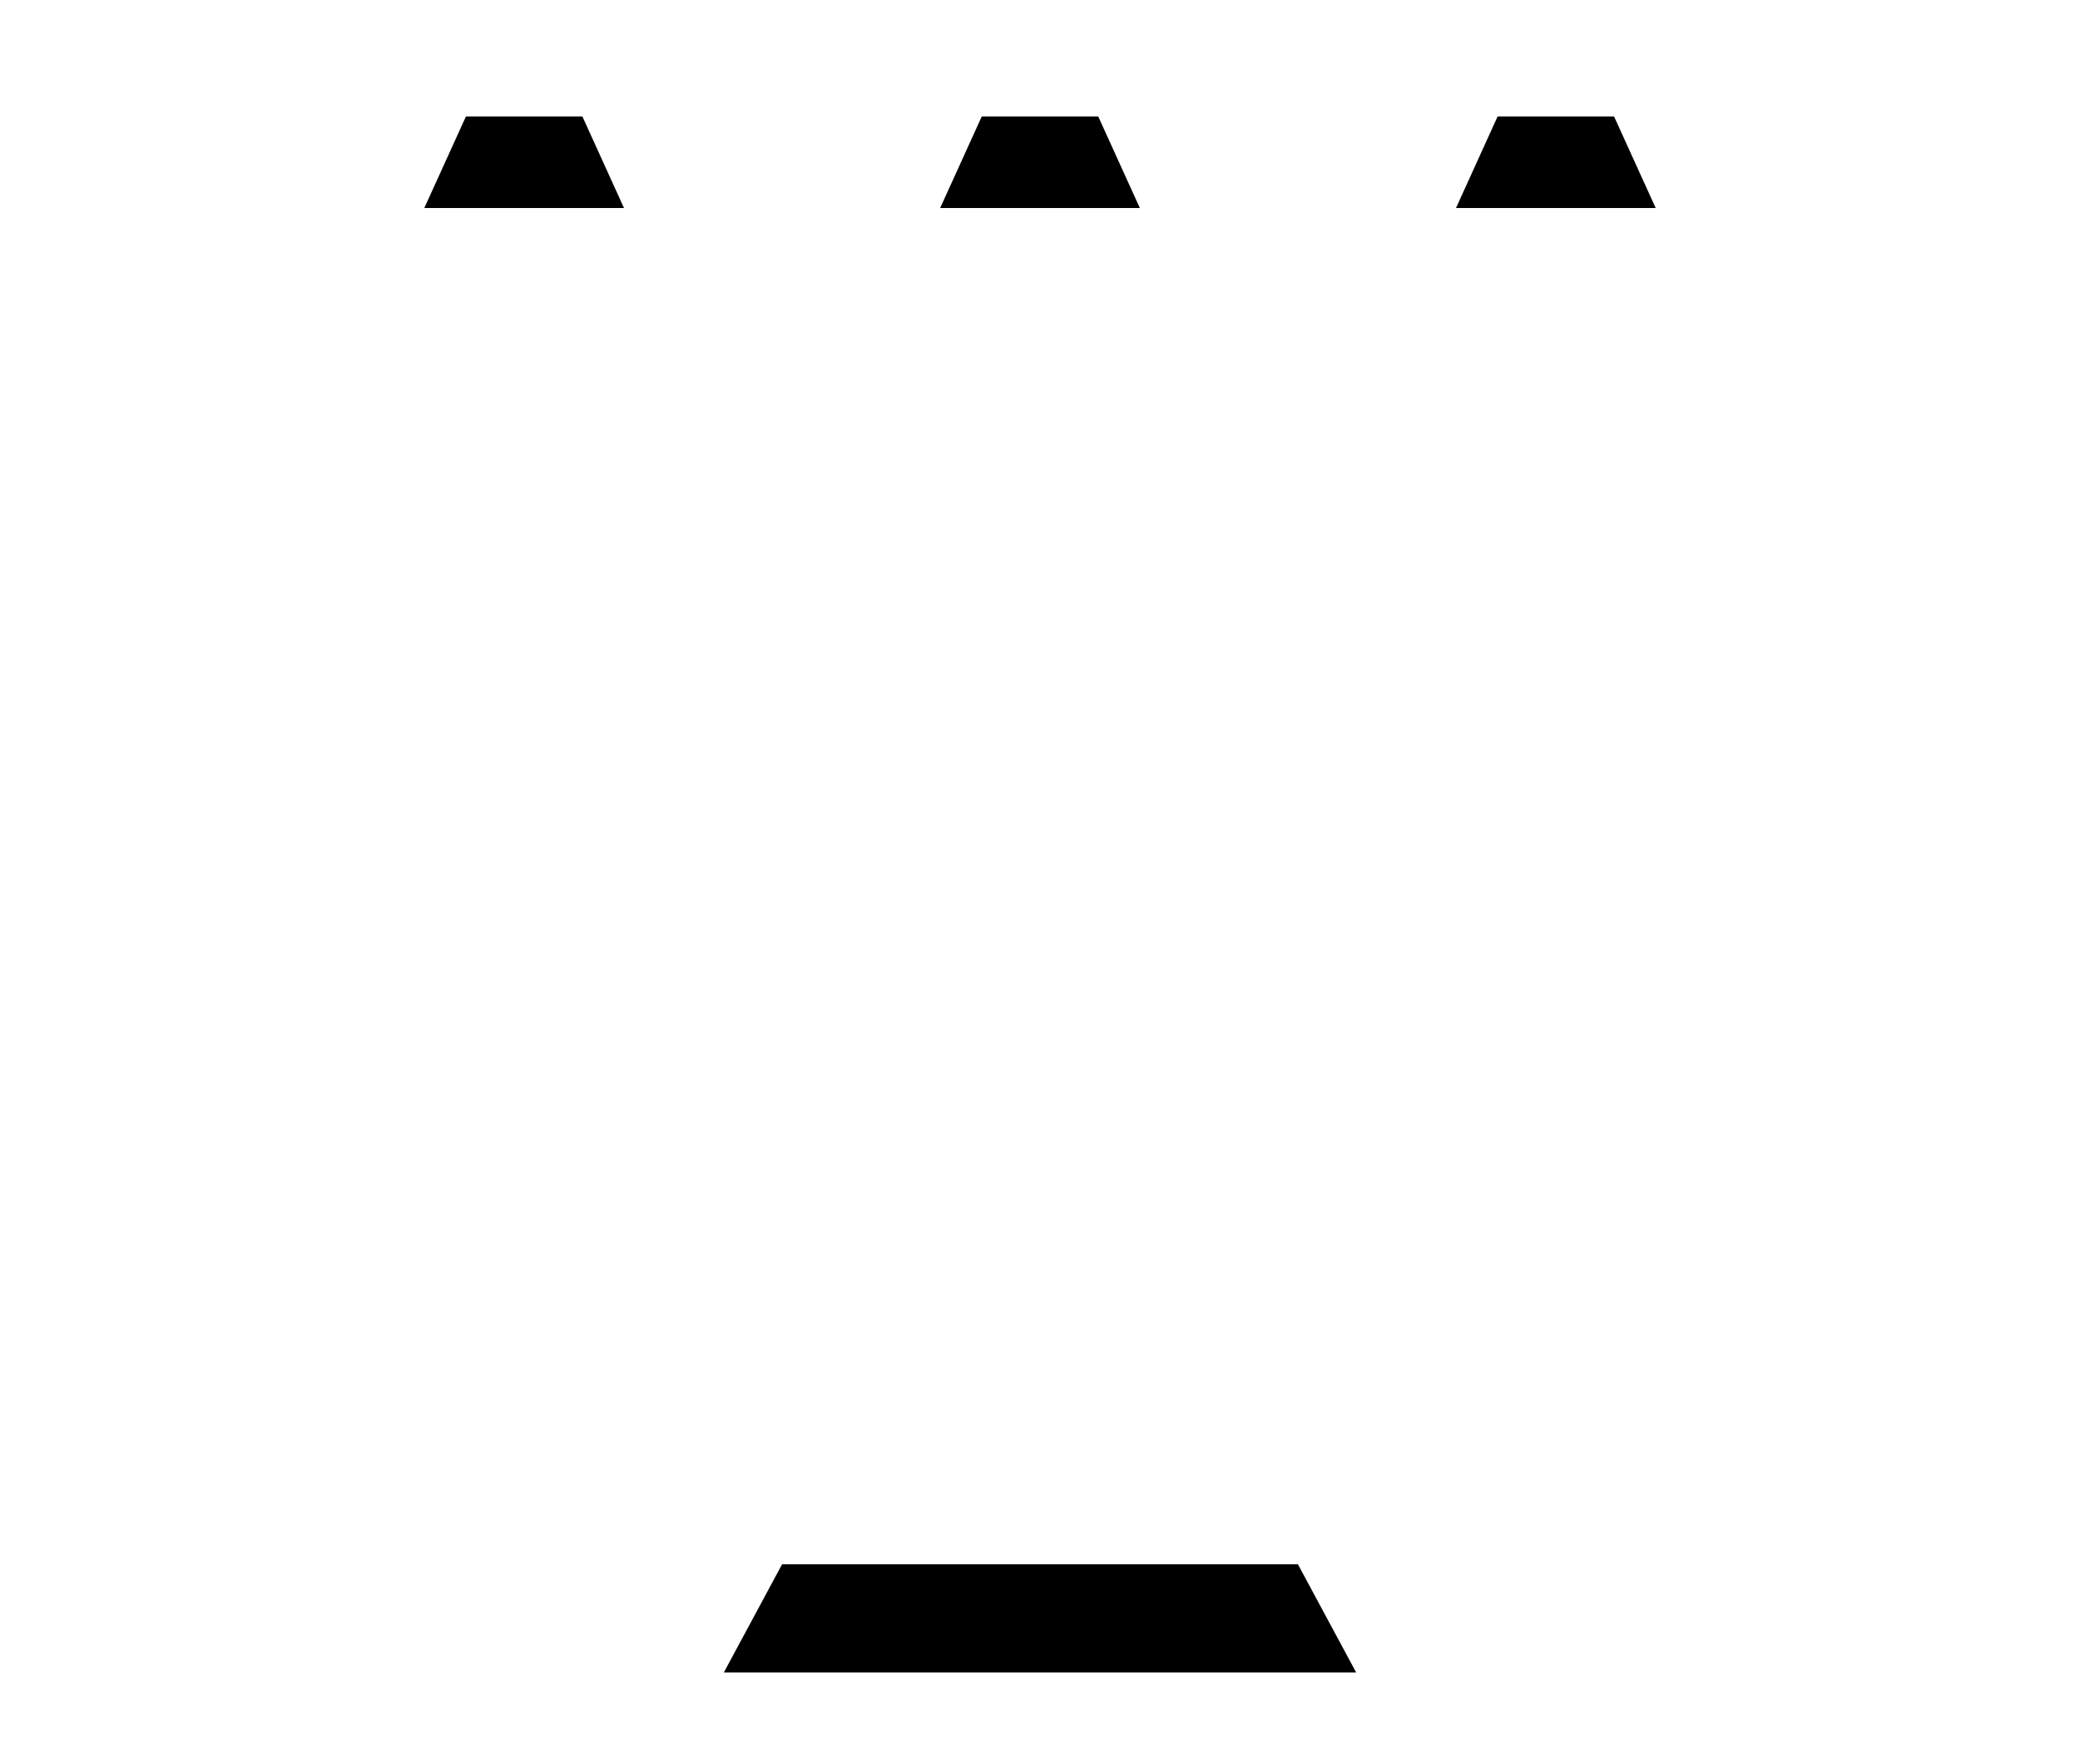
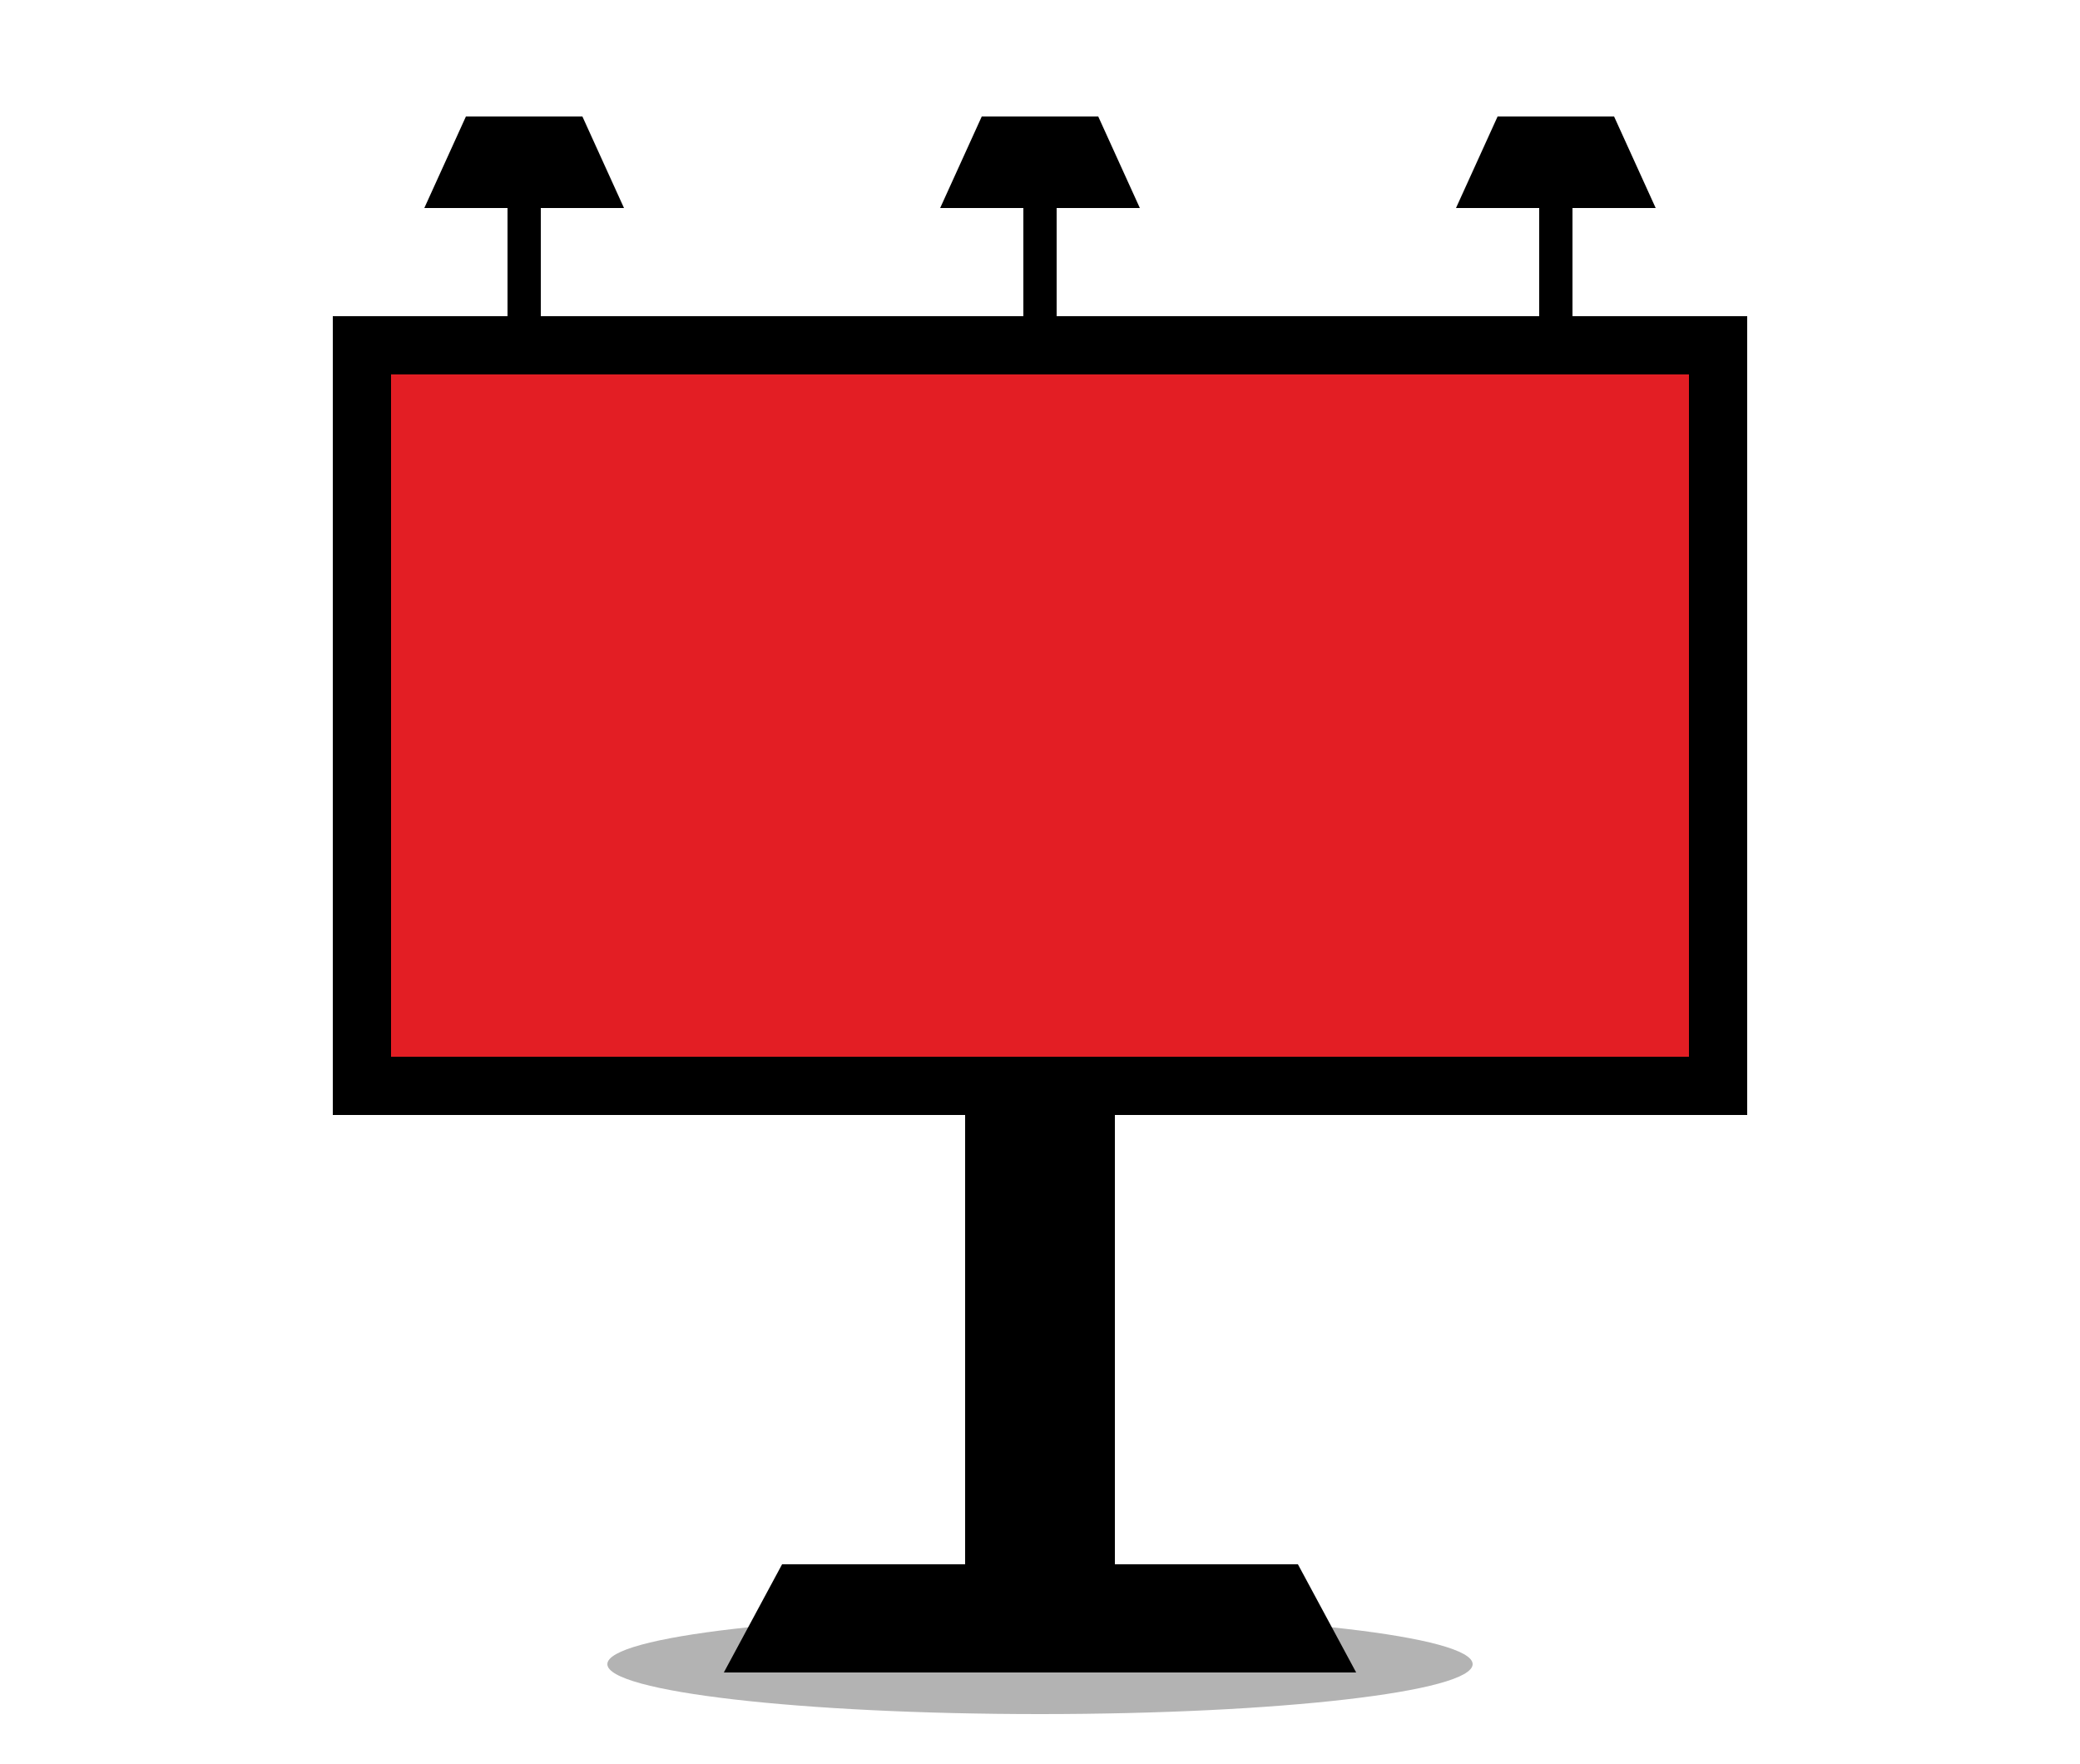
<svg xmlns="http://www.w3.org/2000/svg" viewBox="0 0 250 212">
+   <ellipse class="icon-ground-shadow" cx="125" cy="200" rx="52" ry="6" fill="#000000" opacity="0.3" />
  <g fill="#000000">
    <path d="M56 14 H70 L75 25 H51 Z" />
-     <rect x="61" y="23" />
+     <rect x="61" y="23" width="4" height="16" />
    <path d="M118 14 H132 L137 25 H113 Z" />
-     <rect x="123" y="23" />
+     <rect x="123" y="23" width="4" height="16" />
    <path d="M180 14 H194 L199 25 H175 Z" />
-     <rect x="185" y="23" />
+     <rect x="185" y="23" width="4" height="16" />
  </g>
-   <rect x="47" y="45" fill="#E31E24" />
-   <rect x="43.5" y="41.5" fill="none" stroke="#000000" stroke-width="7" />
+   <rect x="47" y="45" width="156" height="82" fill="#E31E24" />
+   <rect x="43.5" y="41.5" width="163" height="89" fill="none" stroke="#000000" stroke-width="7" />
  <g fill="#000000">
-     <rect x="116" y="134" />
+     <rect x="116" y="134" width="18" height="54" />
    <path d="M94 188 H156 L163 201 H87 Z" />
  </g>
</svg>
